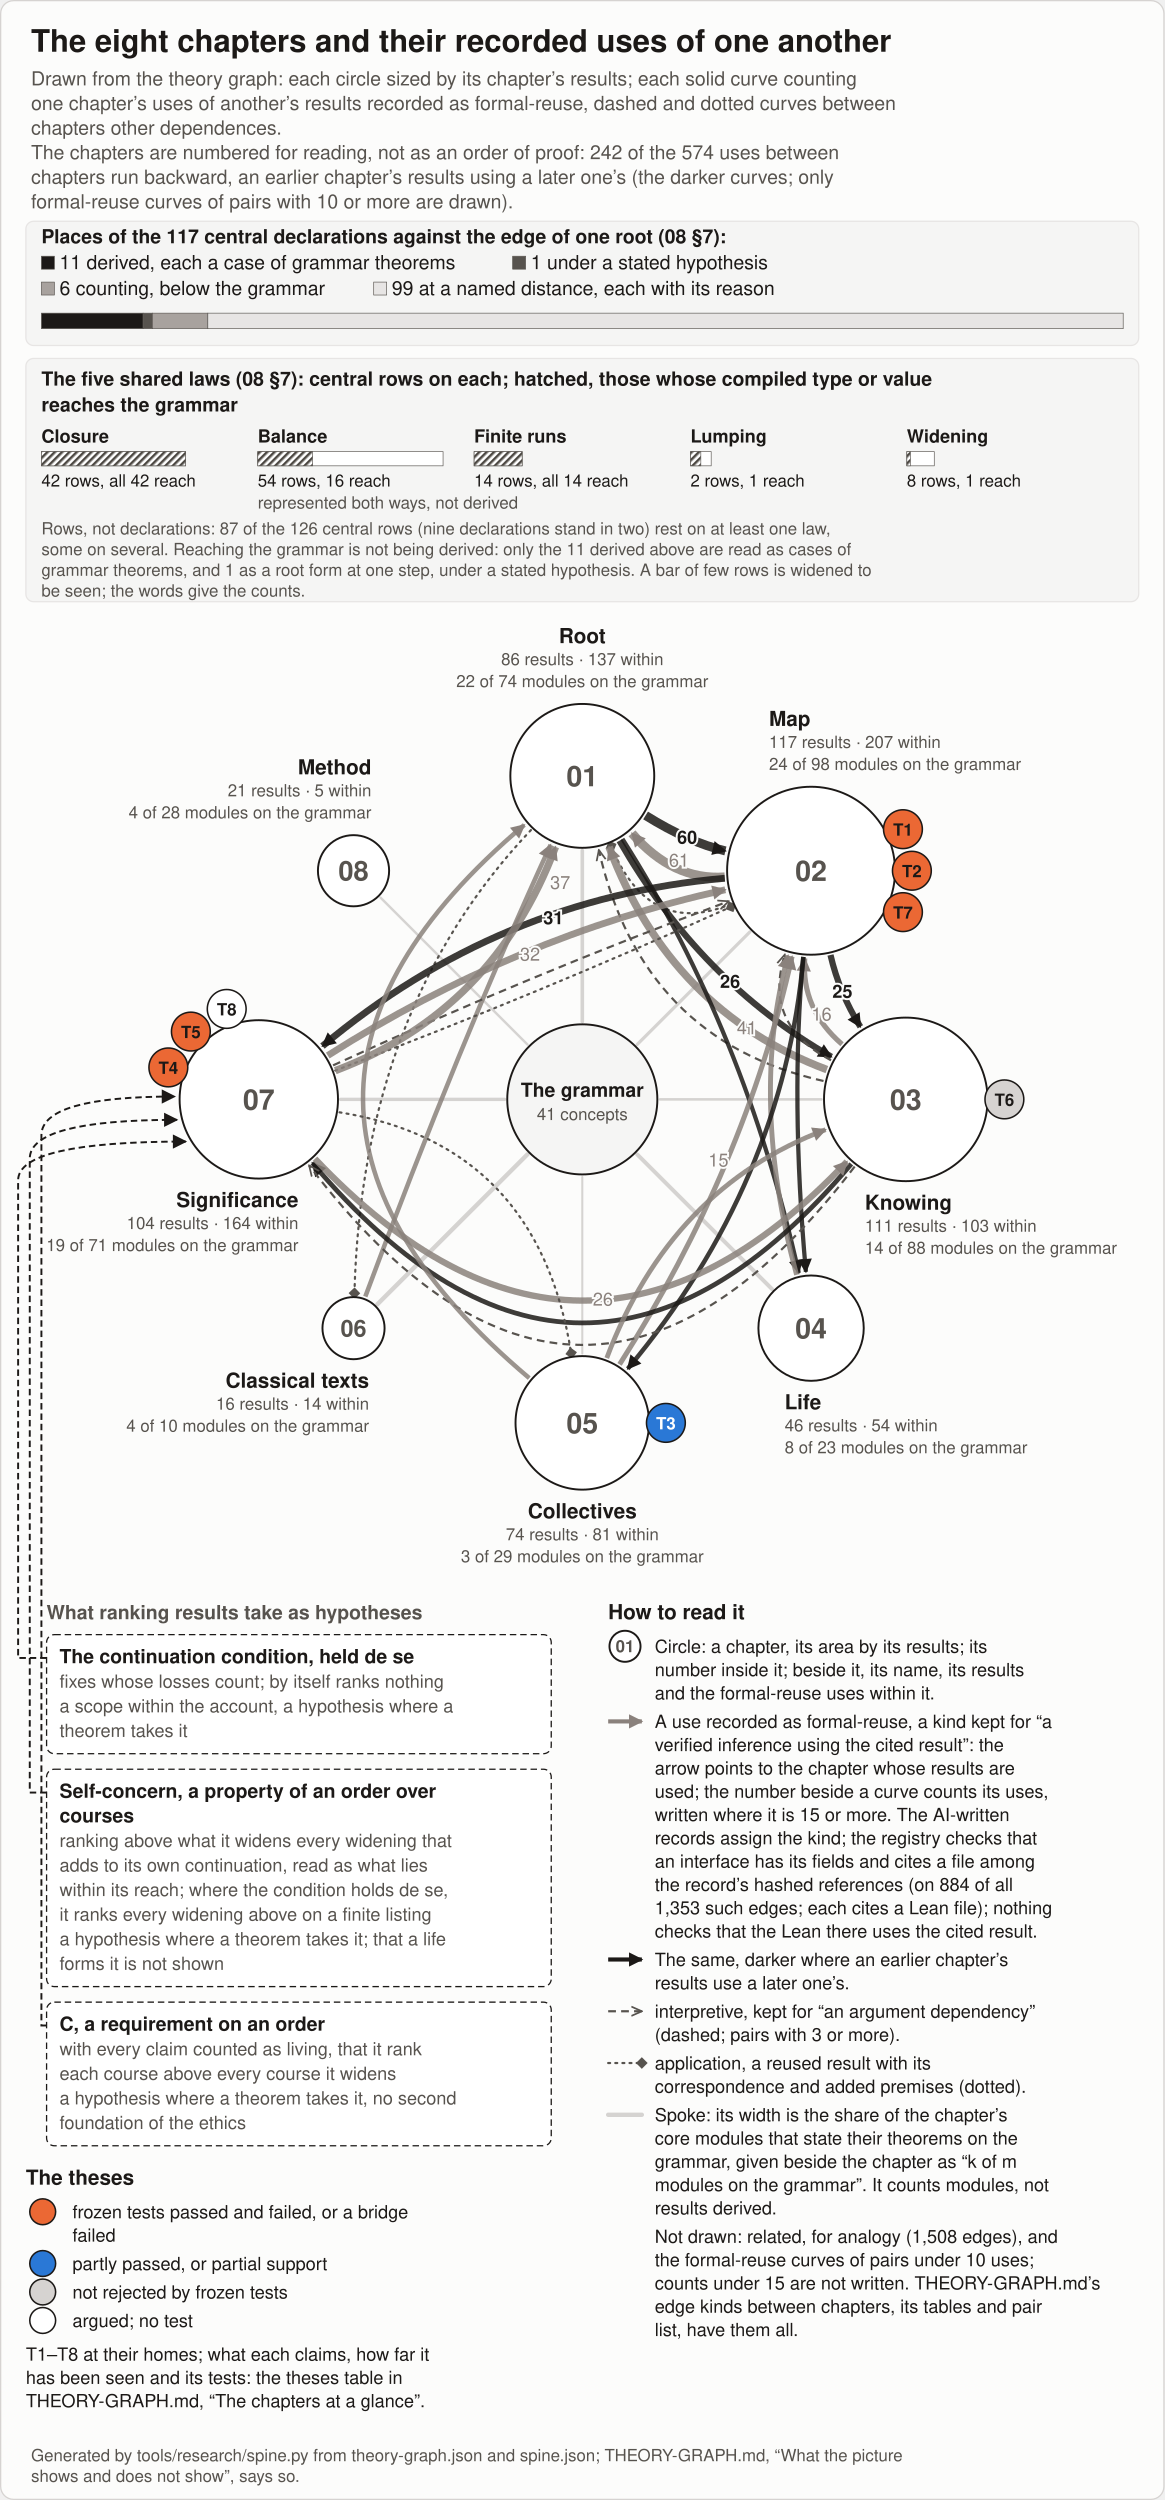
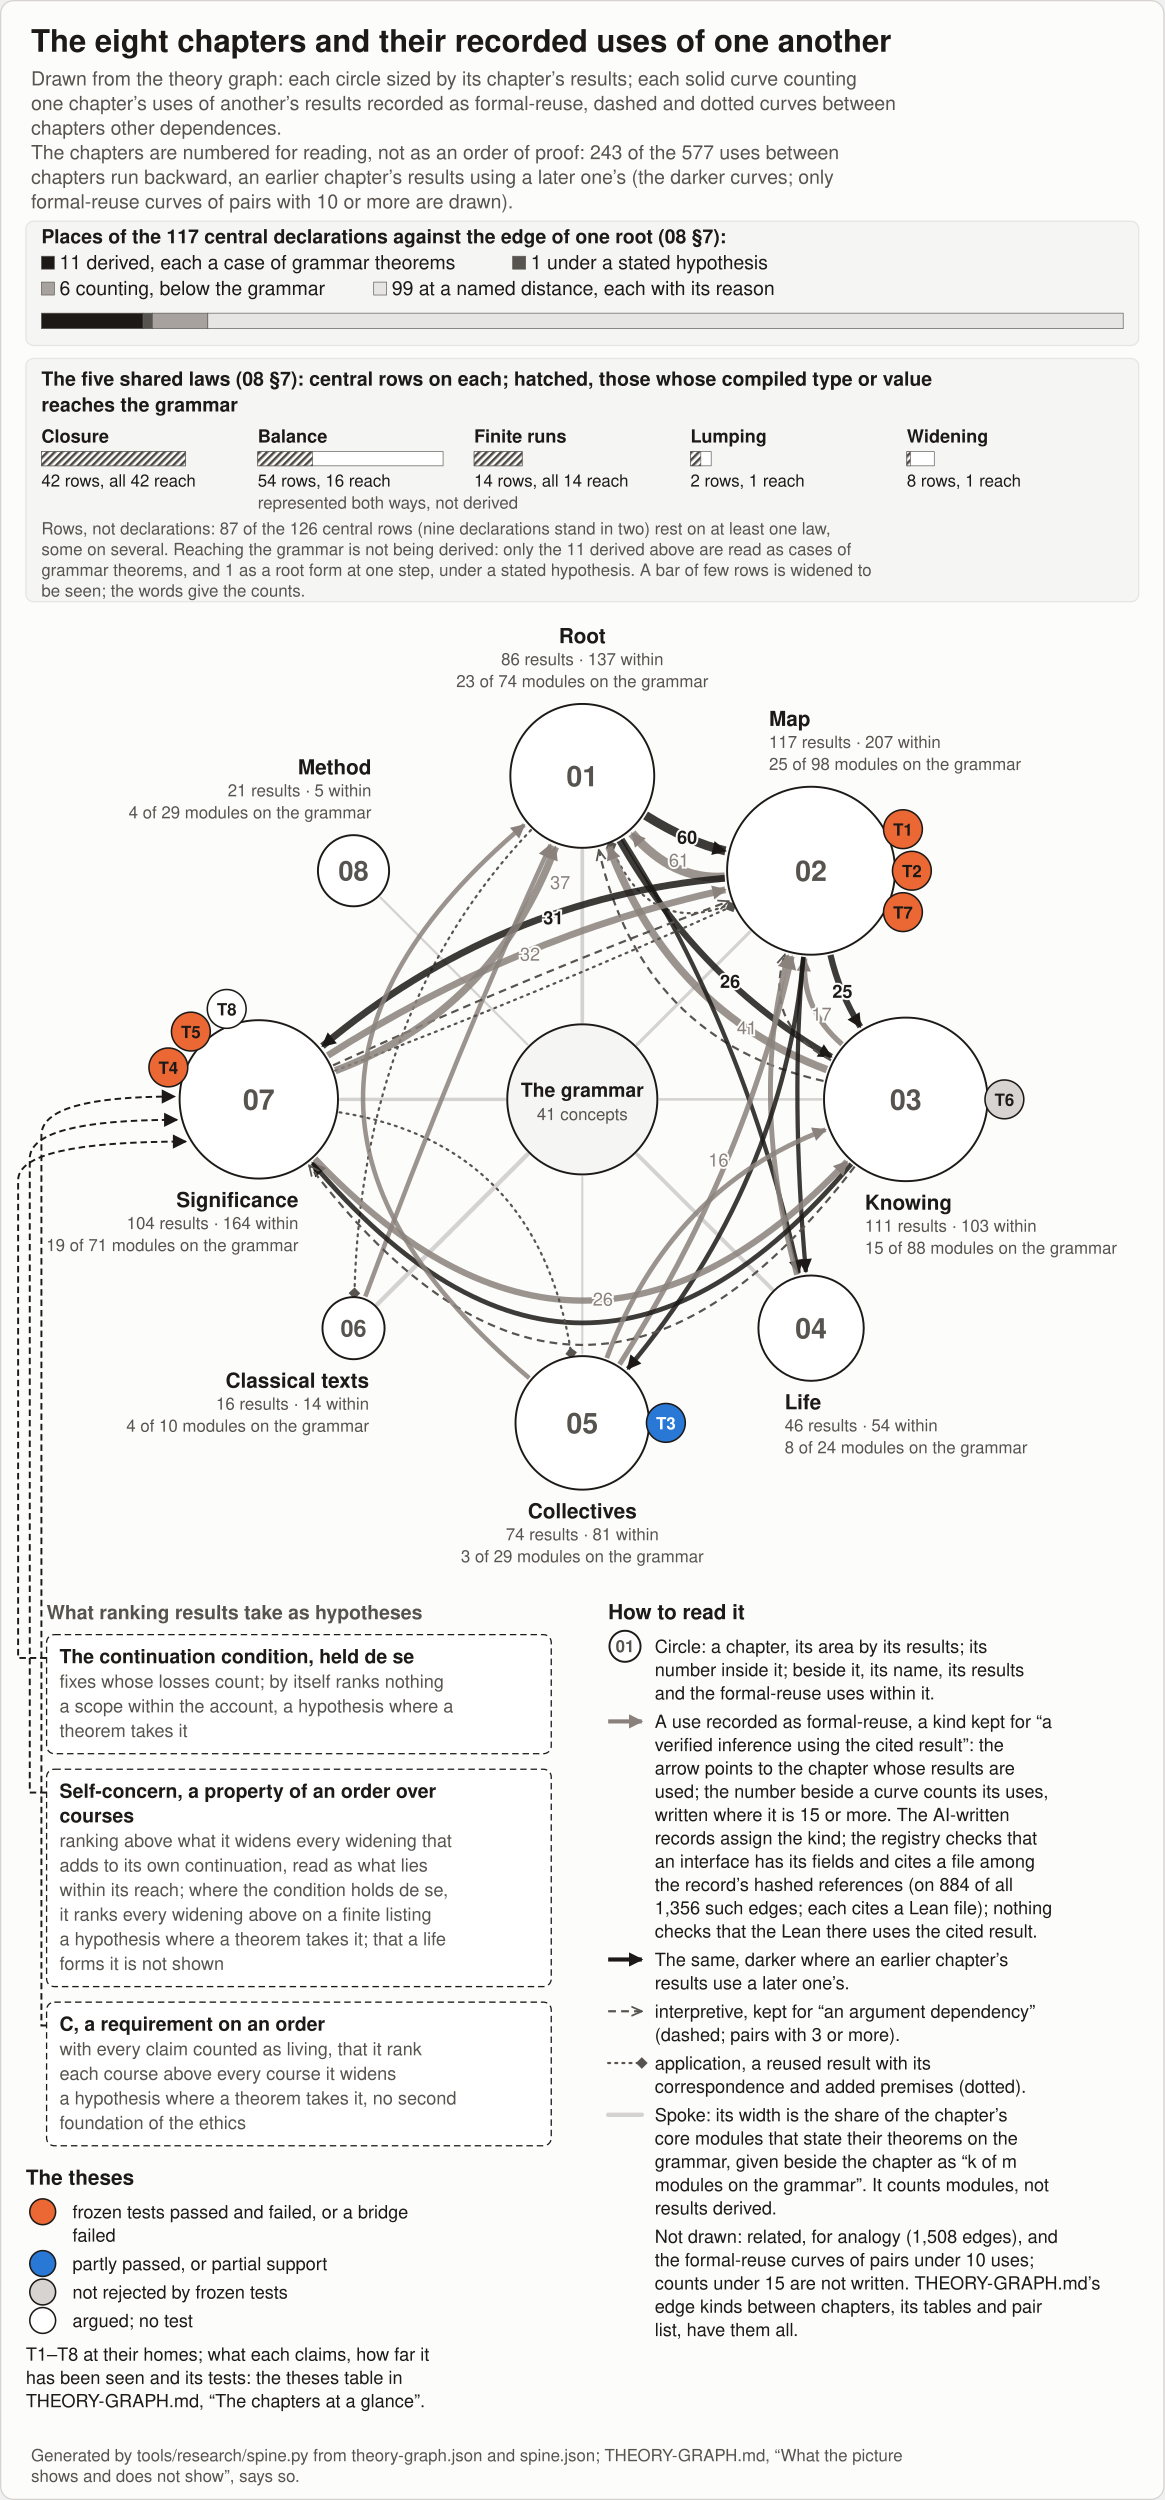
<svg xmlns="http://www.w3.org/2000/svg" viewBox="0 0 900 1932" width="900" height="1932" role="img" aria-labelledby="spine-title spine-desc" font-family="Helvetica, Arial, sans-serif">
  <defs>
    <marker id="fwd" viewBox="0 0 10 10" refX="9" refY="5" markerWidth="11" markerHeight="11" markerUnits="userSpaceOnUse" orient="auto">
      <path d="M0,0 L10,5 L0,10 z" fill="#8a817c" />
    </marker>
    <marker id="back" viewBox="0 0 10 10" refX="9" refY="5" markerWidth="11" markerHeight="11" markerUnits="userSpaceOnUse" orient="auto">
      <path d="M0,0 L10,5 L0,10 z" fill="#1c1917" />
    </marker>
    <marker id="thin" viewBox="0 0 10 10" refX="9" refY="5" markerWidth="9" markerHeight="9" markerUnits="userSpaceOnUse" orient="auto">
      <path d="M0,1 L9,5 L0,9" fill="none" stroke="#57534e" stroke-width="1.5" />
    </marker>
    <marker id="diamond" viewBox="0 0 10 10" refX="5" refY="5" markerWidth="9" markerHeight="9" markerUnits="userSpaceOnUse" orient="auto">
      <path d="M5,0 L10,5 L5,10 L0,5 z" fill="#57534e" />
    </marker>
    <pattern id="reach" width="4" height="4" patternUnits="userSpaceOnUse" patternTransform="rotate(45)">
      <rect width="4" height="4" fill="#ffffff" />
      <rect width="2" height="4" fill="#57534e" />
    </pattern>
  </defs>
  <rect x="0.5" y="0.5" width="899" height="1931" rx="10" fill="#fcfcfb" stroke="#d6d3d1" />
  <text x="24" y="40" font-size="24" font-weight="bold" text-anchor="start" fill="#1c1917">The eight chapters and their recorded uses of one another</text>
  <text x="24" y="66" font-size="15" text-anchor="start" fill="#57534e">Drawn from the theory graph: each circle sized by its chapter’s results; each solid curve counting</text>
  <text x="24" y="85" font-size="15" text-anchor="start" fill="#57534e">one chapter’s uses of another’s results recorded as formal-reuse, dashed and dotted curves between</text>
  <text x="24" y="104" font-size="15" text-anchor="start" fill="#57534e">chapters other dependences.</text>
-   <text x="24" y="123" font-size="15" text-anchor="start" fill="#57534e">The chapters are numbered for reading, not as an order of proof: 242 of the 574 uses between</text>
+   <text x="24" y="123" font-size="15" text-anchor="start" fill="#57534e">The chapters are numbered for reading, not as an order of proof: 243 of the 577 uses between</text>
  <text x="24" y="142" font-size="15" text-anchor="start" fill="#57534e">chapters run backward, an earlier chapter’s results using a later one’s (the darker curves; only</text>
  <text x="24" y="161" font-size="15" text-anchor="start" fill="#57534e">formal-reuse curves of pairs with 10 or more are drawn).</text>
  <rect x="20" y="171" width="860" height="96" rx="6" fill="#f5f5f4" stroke="#e7e5e4" />
  <text x="32" y="188" font-size="15" font-weight="bold" text-anchor="start" fill="#1c1917">Places of the 117 central declarations against the edge of one root (08 §7):</text>
  <rect x="32" y="198" width="10" height="10" fill="#1c1917" stroke="#57534e" stroke-width="0.5" />
  <text x="46" y="208" font-size="15" text-anchor="start" fill="#1c1917">11 derived, each a case of grammar theorems</text>
  <rect x="396.2" y="198" width="10" height="10" fill="#57534e" stroke="#57534e" stroke-width="0.5" />
  <text x="410.2" y="208" font-size="15" text-anchor="start" fill="#1c1917">1 under a stated hypothesis</text>
  <rect x="32" y="218" width="10" height="10" fill="#a8a29e" stroke="#57534e" stroke-width="0.5" />
  <text x="46" y="228" font-size="15" text-anchor="start" fill="#1c1917">6 counting, below the grammar</text>
  <rect x="288.8" y="218" width="10" height="10" fill="#e7e5e4" stroke="#57534e" stroke-width="0.5" />
  <text x="302.8" y="228" font-size="15" text-anchor="start" fill="#1c1917">99 at a named distance, each with its reason</text>
  <rect x="32" y="242" width="78.6" height="12" fill="#1c1917" stroke="#57534e" stroke-width="0.5" />
  <rect x="110.6" y="242" width="7.1" height="12" fill="#57534e" stroke="#57534e" stroke-width="0.5" />
  <rect x="117.7" y="242" width="42.9" height="12" fill="#a8a29e" stroke="#57534e" stroke-width="0.5" />
  <rect x="160.6" y="242" width="707.4" height="12" fill="#e7e5e4" stroke="#57534e" stroke-width="0.5" />
  <rect x="20" y="277" width="860" height="188" rx="6" fill="#f5f5f4" stroke="#e7e5e4" />
  <text x="32" y="298" font-size="15" font-weight="bold" text-anchor="start" fill="#1c1917">The five shared laws (08 §7): central rows on each; hatched, those whose compiled type or value</text>
  <text x="32" y="318" font-size="15" font-weight="bold" text-anchor="start" fill="#1c1917">reaches the grammar</text>
  <text x="32" y="342" font-size="14" font-weight="bold" text-anchor="start" fill="#1c1917">Closure</text>
  <rect x="32" y="349" width="111.4" height="11" fill="#ffffff" stroke="#57534e" stroke-width="0.5" />
  <rect x="32" y="349" width="111.4" height="11" fill="url(#reach)" stroke="#57534e" stroke-width="0.5" />
  <text x="32" y="376" font-size="13" text-anchor="start" fill="#1c1917">42 rows, all 42 reach</text>
  <text x="199.2" y="342" font-size="14" font-weight="bold" text-anchor="start" fill="#1c1917">Balance</text>
  <rect x="199.2" y="349" width="143.2" height="11" fill="#ffffff" stroke="#57534e" stroke-width="0.5" />
  <rect x="199.2" y="349" width="42.4" height="11" fill="url(#reach)" stroke="#57534e" stroke-width="0.5" />
  <text x="199.2" y="376" font-size="13" text-anchor="start" fill="#1c1917">54 rows, 16 reach</text>
  <text x="199.2" y="393" font-size="13" text-anchor="start" fill="#57534e">represented both ways, not derived</text>
  <text x="366.4" y="342" font-size="14" font-weight="bold" text-anchor="start" fill="#1c1917">Finite runs</text>
  <rect x="366.4" y="349" width="37.1" height="11" fill="#ffffff" stroke="#57534e" stroke-width="0.5" />
  <rect x="366.4" y="349" width="37.1" height="11" fill="url(#reach)" stroke="#57534e" stroke-width="0.5" />
  <text x="366.4" y="376" font-size="13" text-anchor="start" fill="#1c1917">14 rows, all 14 reach</text>
  <text x="533.6" y="342" font-size="14" font-weight="bold" text-anchor="start" fill="#1c1917">Lumping</text>
  <rect x="533.6" y="349" width="16" height="11" fill="#ffffff" stroke="#57534e" stroke-width="0.5" />
  <rect x="533.6" y="349" width="8" height="11" fill="url(#reach)" stroke="#57534e" stroke-width="0.5" />
  <text x="533.6" y="376" font-size="13" text-anchor="start" fill="#1c1917">2 rows, 1 reach</text>
  <text x="700.8" y="342" font-size="14" font-weight="bold" text-anchor="start" fill="#1c1917">Widening</text>
  <rect x="700.8" y="349" width="21.2" height="11" fill="#ffffff" stroke="#57534e" stroke-width="0.5" />
  <rect x="700.8" y="349" width="2.7" height="11" fill="url(#reach)" stroke="#57534e" stroke-width="0.5" />
  <text x="700.8" y="376" font-size="13" text-anchor="start" fill="#1c1917">8 rows, 1 reach</text>
  <text x="32" y="413" font-size="13" text-anchor="start" fill="#57534e">Rows, not declarations: 87 of the 126 central rows (nine declarations stand in two) rest on at least one law,</text>
  <text x="32" y="429" font-size="13" text-anchor="start" fill="#57534e">some on several. Reaching the grammar is not being derived: only the 11 derived above are read as cases of</text>
  <text x="32" y="445" font-size="13" text-anchor="start" fill="#57534e">grammar theorems, and 1 as a root form at one step, under a stated hypothesis. A bar of few rows is widened to</text>
  <text x="32" y="461" font-size="13" text-anchor="start" fill="#57534e">be seen; the words give the counts.</text>
-   <line x1="450" y1="657.3" x2="450" y2="789.6" stroke="#a8a29e" stroke-opacity="0.45" stroke-width="2.8" stroke-linecap="round" />
+   <line x1="450" y1="657.3" x2="450" y2="789.6" stroke="#a8a29e" stroke-opacity="0.45" stroke-width="2.9" stroke-linecap="round" />
  <line x1="579.5" y1="720.2" x2="492.4" y2="807.2" stroke="#a8a29e" stroke-opacity="0.45" stroke-width="2.5" stroke-linecap="round" />
  <line x1="634.8" y1="849.6" x2="510" y2="849.6" stroke="#a8a29e" stroke-opacity="0.45" stroke-width="2" stroke-linecap="round" />
-   <line x1="596.6" y1="996.2" x2="492.4" y2="892.1" stroke="#a8a29e" stroke-opacity="0.45" stroke-width="3.1" stroke-linecap="round" />
+   <line x1="596.6" y1="996.2" x2="492.4" y2="892.1" stroke="#a8a29e" stroke-opacity="0.45" stroke-width="3" stroke-linecap="round" />
  <line x1="450" y1="1046" x2="450" y2="909.6" stroke="#a8a29e" stroke-opacity="0.45" stroke-width="1.6" stroke-linecap="round" />
  <line x1="291.6" y1="1008" x2="407.6" y2="892.1" stroke="#a8a29e" stroke-opacity="0.45" stroke-width="3.4" stroke-linecap="round" />
  <line x1="263.2" y1="849.6" x2="390" y2="849.6" stroke="#a8a29e" stroke-opacity="0.45" stroke-width="2.6" stroke-linecap="round" />
-   <line x1="294.1" y1="693.7" x2="407.6" y2="807.2" stroke="#a8a29e" stroke-opacity="0.45" stroke-width="1.9" stroke-linecap="round" />
+   <line x1="294.1" y1="693.7" x2="407.6" y2="807.2" stroke="#a8a29e" stroke-opacity="0.45" stroke-width="1.8" stroke-linecap="round" />
  <circle cx="450" cy="849.6" r="58" fill="#f5f5f4" stroke="#1c1917" stroke-width="1.5" />
  <text x="450" y="847.6" font-size="15" font-weight="bold" text-anchor="middle" fill="#1c1917">The grammar</text>
  <text x="450" y="865.6" font-size="13" text-anchor="middle" fill="#57534e">41 concepts</text>
  <path d="M498.9,630.2 Q532.3,651 560.6,657.6" fill="none" stroke="#1c1917" stroke-opacity="0.85" stroke-width="7" marker-end="url(#back)" />
  <path d="M560.1,677.7 Q520,680.6 488.4,644" fill="none" stroke="#8a817c" stroke-opacity="0.85" stroke-width="7" marker-end="url(#fwd)" />
  <path d="M565,698.6 Q501.7,724.9 472.3,653.9" fill="none" stroke="#57534e" stroke-width="1.7" stroke-dasharray="1.5 4" stroke-linecap="round" marker-end="url(#diamond)" />
  <path d="M478.7,649.7 Q541.1,758.6 642.5,816.7" fill="none" stroke="#1c1917" stroke-opacity="0.85" stroke-width="4.9" marker-end="url(#back)" />
  <path d="M639,826.6 Q518.4,781.2 470.7,654.5" fill="none" stroke="#8a817c" stroke-opacity="0.85" stroke-width="5.9" marker-end="url(#fwd)" />
  <path d="M636.4,835.4 Q495.8,803.8 462.8,656.9" fill="none" stroke="#57534e" stroke-width="1.7" stroke-dasharray="6 4" marker-end="url(#thin)" />
  <path d="M481,648.3 Q576,797.5 617.3,983.8" fill="none" stroke="#1c1917" stroke-opacity="0.85" stroke-width="3.3" marker-end="url(#back)" />
  <path d="M410.3,641.5 Q279.7,779.1 273.9,999.4" fill="none" stroke="#57534e" stroke-width="1.7" stroke-dasharray="1.5 4" stroke-linecap="round" marker-end="url(#diamond)" />
  <path d="M282.3,1002 Q353.6,809.7 425.5,652.9" fill="none" stroke="#8a817c" stroke-opacity="0.85" stroke-width="3.5" marker-end="url(#fwd)" />
  <path d="M641.8,738 Q648.6,767.4 664.9,793.5" fill="none" stroke="#1c1917" stroke-opacity="0.85" stroke-width="4.8" marker-end="url(#back)" />
-   <path d="M650.7,807 Q619,779.6 621.9,740.6" fill="none" stroke="#8a817c" stroke-opacity="0.85" stroke-width="4" marker-end="url(#fwd)" />
+   <path d="M650.7,807 Q619,779.6 621.9,740.6" fill="none" stroke="#8a817c" stroke-opacity="0.85" stroke-width="4.1" marker-end="url(#fwd)" />
  <path d="M642.2,819.4 Q589.5,791.9 606.5,737.7" fill="none" stroke="#57534e" stroke-width="1.7" stroke-dasharray="6 4" marker-end="url(#thin)" />
  <path d="M620.7,739.5 Q610.8,849.6 622.8,982.9" fill="none" stroke="#1c1917" stroke-opacity="0.85" stroke-width="3.3" marker-end="url(#back)" />
  <path d="M615.6,985.2 Q578.8,849.6 609,738.4" fill="none" stroke="#8a817c" stroke-opacity="0.85" stroke-width="3.8" marker-end="url(#fwd)" />
  <path d="M620.9,739.5 Q605.5,914.1 485.1,1057.8" fill="none" stroke="#1c1917" stroke-opacity="0.85" stroke-width="3.5" marker-end="url(#back)" />
-   <path d="M478.8,1054.4 Q576,901.8 612.1,739.2" fill="none" stroke="#8a817c" stroke-opacity="0.85" stroke-width="3.9" marker-end="url(#fwd)" />
+   <path d="M478.8,1054.4 Q576,901.8 612.1,739.2" fill="none" stroke="#8a817c" stroke-opacity="0.85" stroke-width="4" marker-end="url(#fwd)" />
  <path d="M560.1,678.7 Q385.6,694.1 249.2,808.4" fill="none" stroke="#1c1917" stroke-opacity="0.85" stroke-width="5.3" marker-end="url(#back)" />
  <path d="M253.3,815.7 Q397.8,723.7 560.5,687.6" fill="none" stroke="#8a817c" stroke-opacity="0.85" stroke-width="5.3" marker-end="url(#fwd)" />
  <path d="M257.4,823.3 Q410.1,753.3 563.1,696.5" fill="none" stroke="#57534e" stroke-width="1.7" stroke-dasharray="6 4" marker-end="url(#thin)" />
  <path d="M259.1,827.3 Q416.2,768 564.9,700.8" fill="none" stroke="#57534e" stroke-width="1.7" stroke-dasharray="1.5 4" stroke-linecap="round" marker-end="url(#diamond)" />
  <path d="M657.9,899.5 Q450,1145.6 241.4,898.7" fill="none" stroke="#1c1917" stroke-opacity="0.85" stroke-width="3.7" marker-end="url(#back)" />
  <path d="M660.5,901.5 Q450,1177.6 238.9,900.7" fill="none" stroke="#57534e" stroke-width="1.7" stroke-dasharray="6 4" marker-end="url(#thin)" />
  <path d="M243.4,895.5 Q450,1113.6 654.5,897.7" fill="none" stroke="#8a817c" stroke-opacity="0.85" stroke-width="4.9" marker-end="url(#fwd)" />
  <path d="M409,1065 Q154,849.6 405.2,637.5" fill="none" stroke="#8a817c" stroke-opacity="0.85" stroke-width="3.5" marker-end="url(#fwd)" />
  <path d="M468.9,1049.5 Q518.4,918.1 638,873" fill="none" stroke="#8a817c" stroke-opacity="0.85" stroke-width="3.7" marker-end="url(#fwd)" />
  <path d="M259.1,827.4 Q381.6,781.2 429.3,654.5" fill="none" stroke="#8a817c" stroke-opacity="0.85" stroke-width="5.7" marker-end="url(#fwd)" />
  <path d="M262.4,859.6 Q415.5,884.1 441.4,1045.7" fill="none" stroke="#57534e" stroke-width="1.7" stroke-dasharray="1.5 4" stroke-linecap="round" marker-end="url(#diamond)" />
  <circle cx="450" cy="599.6" r="55.6" fill="#ffffff" stroke="#1c1917" stroke-width="1.5" />
  <text x="450" y="607.6" font-size="22" font-weight="bold" text-anchor="middle" fill="#57534e">01</text>
  <text x="450" y="497" font-size="16" font-weight="bold" text-anchor="middle" fill="#1c1917" stroke="#fcfcfb" stroke-width="3" paint-order="stroke">Root</text>
  <text x="450" y="514" font-size="13" text-anchor="middle" fill="#57534e" stroke="#fcfcfb" stroke-width="3" paint-order="stroke">86 results · 137 within</text>
-   <text x="450" y="531" font-size="13" text-anchor="middle" fill="#57534e" stroke="#fcfcfb" stroke-width="3" paint-order="stroke">22 of 74 modules on the grammar</text>
+   <text x="450" y="531" font-size="13" text-anchor="middle" fill="#57534e" stroke="#fcfcfb" stroke-width="3" paint-order="stroke">23 of 74 modules on the grammar</text>
  <circle cx="626.8" cy="672.9" r="64.9" fill="#ffffff" stroke="#1c1917" stroke-width="1.5" />
  <text x="626.8" y="680.8" font-size="22" font-weight="bold" text-anchor="middle" fill="#57534e">02</text>
  <text x="594.3" y="561" font-size="16" font-weight="bold" text-anchor="start" fill="#1c1917" stroke="#fcfcfb" stroke-width="3" paint-order="stroke">Map</text>
  <text x="594.3" y="578" font-size="13" text-anchor="start" fill="#57534e" stroke="#fcfcfb" stroke-width="3" paint-order="stroke">117 results · 207 within</text>
-   <text x="594.3" y="595" font-size="13" text-anchor="start" fill="#57534e" stroke="#fcfcfb" stroke-width="3" paint-order="stroke">24 of 98 modules on the grammar</text>
+   <text x="594.3" y="595" font-size="13" text-anchor="start" fill="#57534e" stroke="#fcfcfb" stroke-width="3" paint-order="stroke">25 of 98 modules on the grammar</text>
  <circle cx="700" cy="849.6" r="63.2" fill="#ffffff" stroke="#1c1917" stroke-width="1.5" />
  <text x="700" y="857.6" font-size="22" font-weight="bold" text-anchor="middle" fill="#57534e">03</text>
  <text x="668.4" y="934.9" font-size="16" font-weight="bold" text-anchor="start" fill="#1c1917" stroke="#fcfcfb" stroke-width="3" paint-order="stroke">Knowing</text>
  <text x="668.4" y="951.9" font-size="13" text-anchor="start" fill="#57534e" stroke="#fcfcfb" stroke-width="3" paint-order="stroke">111 results · 103 within</text>
-   <text x="668.4" y="968.9" font-size="13" text-anchor="start" fill="#57534e" stroke="#fcfcfb" stroke-width="3" paint-order="stroke">14 of 88 modules on the grammar</text>
+   <text x="668.4" y="968.9" font-size="13" text-anchor="start" fill="#57534e" stroke="#fcfcfb" stroke-width="3" paint-order="stroke">15 of 88 modules on the grammar</text>
  <circle cx="626.8" cy="1026.4" r="40.7" fill="#ffffff" stroke="#1c1917" stroke-width="1.5" />
  <text x="626.8" y="1034.3" font-size="22" font-weight="bold" text-anchor="middle" fill="#57534e">04</text>
  <text x="606.4" y="1089.1" font-size="16" font-weight="bold" text-anchor="start" fill="#1c1917" stroke="#fcfcfb" stroke-width="3" paint-order="stroke">Life</text>
  <text x="606.4" y="1106.1" font-size="13" text-anchor="start" fill="#57534e" stroke="#fcfcfb" stroke-width="3" paint-order="stroke">46 results · 54 within</text>
-   <text x="606.4" y="1123.1" font-size="13" text-anchor="start" fill="#57534e" stroke="#fcfcfb" stroke-width="3" paint-order="stroke">8 of 23 modules on the grammar</text>
+   <text x="606.4" y="1123.1" font-size="13" text-anchor="start" fill="#57534e" stroke="#fcfcfb" stroke-width="3" paint-order="stroke">8 of 24 modules on the grammar</text>
  <circle cx="450" cy="1099.6" r="51.6" fill="#ffffff" stroke="#1c1917" stroke-width="1.5" />
  <text x="450" y="1107.6" font-size="22" font-weight="bold" text-anchor="middle" fill="#57534e">05</text>
  <text x="450" y="1173.3" font-size="16" font-weight="bold" text-anchor="middle" fill="#1c1917" stroke="#fcfcfb" stroke-width="3" paint-order="stroke">Collectives</text>
  <text x="450" y="1190.3" font-size="13" text-anchor="middle" fill="#57534e" stroke="#fcfcfb" stroke-width="3" paint-order="stroke">74 results · 81 within</text>
  <text x="450" y="1207.3" font-size="13" text-anchor="middle" fill="#57534e" stroke="#fcfcfb" stroke-width="3" paint-order="stroke">3 of 29 modules on the grammar</text>
  <circle cx="273.2" cy="1026.4" r="24" fill="#ffffff" stroke="#1c1917" stroke-width="1.5" />
  <text x="273.2" y="1032.9" font-size="18" font-weight="bold" text-anchor="middle" fill="#57534e">06</text>
  <text x="285.2" y="1072.4" font-size="16" font-weight="bold" text-anchor="end" fill="#1c1917" stroke="#fcfcfb" stroke-width="3" paint-order="stroke">Classical texts</text>
  <text x="285.2" y="1089.4" font-size="13" text-anchor="end" fill="#57534e" stroke="#fcfcfb" stroke-width="3" paint-order="stroke">16 results · 14 within</text>
  <text x="285.2" y="1106.4" font-size="13" text-anchor="end" fill="#57534e" stroke="#fcfcfb" stroke-width="3" paint-order="stroke">4 of 10 modules on the grammar</text>
  <circle cx="200" cy="849.6" r="61.2" fill="#ffffff" stroke="#1c1917" stroke-width="1.5" />
  <text x="200" y="857.6" font-size="22" font-weight="bold" text-anchor="middle" fill="#57534e">07</text>
  <text x="230.6" y="932.8" font-size="16" font-weight="bold" text-anchor="end" fill="#1c1917" stroke="#fcfcfb" stroke-width="3" paint-order="stroke">Significance</text>
  <text x="230.6" y="949.8" font-size="13" text-anchor="end" fill="#57534e" stroke="#fcfcfb" stroke-width="3" paint-order="stroke">104 results · 164 within</text>
  <text x="230.6" y="966.8" font-size="13" text-anchor="end" fill="#57534e" stroke="#fcfcfb" stroke-width="3" paint-order="stroke">19 of 71 modules on the grammar</text>
  <circle cx="273.2" cy="672.9" r="27.5" fill="#ffffff" stroke="#1c1917" stroke-width="1.5" />
  <text x="273.2" y="680.4" font-size="21" font-weight="bold" text-anchor="middle" fill="#57534e">08</text>
  <text x="287" y="598.4" font-size="16" font-weight="bold" text-anchor="end" fill="#1c1917" stroke="#fcfcfb" stroke-width="3" paint-order="stroke">Method</text>
  <text x="287" y="615.4" font-size="13" text-anchor="end" fill="#57534e" stroke="#fcfcfb" stroke-width="3" paint-order="stroke">21 results · 5 within</text>
-   <text x="287" y="632.4" font-size="13" text-anchor="end" fill="#57534e" stroke="#fcfcfb" stroke-width="3" paint-order="stroke">4 of 28 modules on the grammar</text>
+   <text x="287" y="632.4" font-size="13" text-anchor="end" fill="#57534e" stroke="#fcfcfb" stroke-width="3" paint-order="stroke">4 of 29 modules on the grammar</text>
  <circle cx="697.8" cy="640.8" r="15" fill="#eb6834" stroke="#1c1917" stroke-width="1.2" />
  <text x="697.8" y="645.8" font-size="13" font-weight="bold" text-anchor="middle" fill="#1c1917">T1</text>
  <circle cx="704.7" cy="672.9" r="15" fill="#eb6834" stroke="#1c1917" stroke-width="1.2" />
  <text x="704.7" y="677.9" font-size="13" font-weight="bold" text-anchor="middle" fill="#1c1917">T2</text>
  <circle cx="697.8" cy="704.9" r="15" fill="#eb6834" stroke="#1c1917" stroke-width="1.2" />
  <text x="697.8" y="709.9" font-size="13" font-weight="bold" text-anchor="middle" fill="#1c1917">T7</text>
  <circle cx="514.6" cy="1099.6" r="15" fill="#2a78d6" stroke="#1c1917" stroke-width="1.2" />
  <text x="514.6" y="1104.6" font-size="13" font-weight="bold" text-anchor="middle" fill="#ffffff">T3</text>
  <circle cx="130.1" cy="824.9" r="15" fill="#eb6834" stroke="#1c1917" stroke-width="1.2" />
  <text x="130.1" y="829.9" font-size="13" font-weight="bold" text-anchor="middle" fill="#1c1917">T4</text>
  <circle cx="147.5" cy="797.2" r="15" fill="#eb6834" stroke="#1c1917" stroke-width="1.2" />
  <text x="147.5" y="802.2" font-size="13" font-weight="bold" text-anchor="middle" fill="#1c1917">T5</text>
  <circle cx="175.2" cy="779.7" r="15" fill="#ffffff" stroke="#1c1917" stroke-width="1.2" />
  <text x="175.2" y="784.7" font-size="13" font-weight="bold" text-anchor="middle" fill="#1c1917">T8</text>
  <circle cx="776.2" cy="849.6" r="15" fill="#d6d3d1" stroke="#1c1917" stroke-width="1.2" />
  <text x="776.2" y="854.6" font-size="13" font-weight="bold" text-anchor="middle" fill="#1c1917">T6</text>
  <text x="524.7" y="669.8" font-size="14" text-anchor="middle" fill="#8a817c" stroke="#fcfcfb" stroke-width="3" paint-order="stroke">61</text>
  <text x="531" y="652" font-size="14" font-weight="bold" text-anchor="middle" fill="#1c1917" stroke="#fcfcfb" stroke-width="3" paint-order="stroke">60</text>
  <text x="577.2" y="799.3" font-size="14" text-anchor="middle" fill="#8a817c" stroke="#fcfcfb" stroke-width="3" paint-order="stroke">41</text>
  <text x="432.9" y="687" font-size="14" text-anchor="middle" fill="#8a817c" stroke="#fcfcfb" stroke-width="3" paint-order="stroke">37</text>
  <text x="409.6" y="742.4" font-size="14" text-anchor="middle" fill="#8a817c" stroke="#fcfcfb" stroke-width="3" paint-order="stroke">32</text>
  <text x="427.6" y="714.2" font-size="14" font-weight="bold" text-anchor="middle" fill="#1c1917" stroke="#fcfcfb" stroke-width="3" paint-order="stroke">31</text>
  <text x="564.2" y="763.4" font-size="14" font-weight="bold" text-anchor="middle" fill="#1c1917" stroke="#fcfcfb" stroke-width="3" paint-order="stroke">26</text>
  <text x="465.9" y="1009" font-size="14" text-anchor="middle" fill="#8a817c" stroke="#fcfcfb" stroke-width="3" paint-order="stroke">26</text>
  <text x="651" y="771.1" font-size="14" font-weight="bold" text-anchor="middle" fill="#1c1917" stroke="#fcfcfb" stroke-width="3" paint-order="stroke">25</text>
-   <text x="634.9" y="788.7" font-size="14" text-anchor="middle" fill="#8a817c" stroke="#fcfcfb" stroke-width="3" paint-order="stroke">16</text>
-   <text x="555.2" y="901.5" font-size="14" text-anchor="middle" fill="#8a817c" stroke="#fcfcfb" stroke-width="3" paint-order="stroke">15</text>
+   <text x="634.9" y="788.7" font-size="14" text-anchor="middle" fill="#8a817c" stroke="#fcfcfb" stroke-width="3" paint-order="stroke">17</text>
+   <text x="555.2" y="901.5" font-size="14" text-anchor="middle" fill="#8a817c" stroke="#fcfcfb" stroke-width="3" paint-order="stroke">16</text>
  <text x="36" y="1251.3" font-size="15" font-weight="bold" text-anchor="start" fill="#57534e">What ranking results take as hypotheses</text>
  <rect x="36" y="1263.256" width="390" height="92" rx="6" fill="#ffffff" stroke="#1c1917" stroke-dasharray="5 3" />
  <text x="46" y="1285.3" font-size="15" font-weight="bold" text-anchor="start" fill="#1c1917">The continuation condition, held de se</text>
  <text x="46" y="1304.3" font-size="14" text-anchor="start" fill="#57534e">fixes whose losses count; by itself ranks nothing</text>
  <text x="46" y="1323.3" font-size="14" text-anchor="start" fill="#57534e">a scope within the account, a hypothesis where a</text>
  <text x="46" y="1342.3" font-size="14" text-anchor="start" fill="#57534e">theorem takes it</text>
  <path d="M36,1281.3 L14,1281.3 L14,912.2 Q14,882.2 143.5,882.2" fill="none" stroke="#1c1917" stroke-width="1.5" stroke-dasharray="5 3" marker-end="url(#back)" />
  <rect x="36" y="1367.256" width="390" height="168" rx="6" fill="#ffffff" stroke="#1c1917" stroke-dasharray="5 3" />
  <text x="46" y="1389.3" font-size="15" font-weight="bold" text-anchor="start" fill="#1c1917">Self-concern, a property of an order over</text>
  <text x="46" y="1408.3" font-size="15" font-weight="bold" text-anchor="start" fill="#1c1917">courses</text>
  <text x="46" y="1427.3" font-size="14" text-anchor="start" fill="#57534e">ranking above what it widens every widening that</text>
  <text x="46" y="1446.3" font-size="14" text-anchor="start" fill="#57534e">adds to its own continuation, read as what lies</text>
  <text x="46" y="1465.3" font-size="14" text-anchor="start" fill="#57534e">within its reach; where the condition holds de se,</text>
  <text x="46" y="1484.3" font-size="14" text-anchor="start" fill="#57534e">it ranks every widening above on a finite listing</text>
  <text x="46" y="1503.3" font-size="14" text-anchor="start" fill="#57534e">a hypothesis where a theorem takes it; that a life</text>
  <text x="46" y="1522.3" font-size="14" text-anchor="start" fill="#57534e">forms it is not shown</text>
  <path d="M36,1385.3 L23,1385.3 L23,895.4 Q23,865.4 136.7,865.4" fill="none" stroke="#1c1917" stroke-width="1.5" stroke-dasharray="5 3" marker-end="url(#back)" />
  <rect x="36" y="1547.256" width="390" height="111" rx="6" fill="#ffffff" stroke="#1c1917" stroke-dasharray="5 3" />
  <text x="46" y="1569.3" font-size="15" font-weight="bold" text-anchor="start" fill="#1c1917">C, a requirement on an order</text>
  <text x="46" y="1588.3" font-size="14" text-anchor="start" fill="#57534e">with every claim counted as living, that it rank</text>
  <text x="46" y="1607.3" font-size="14" text-anchor="start" fill="#57534e">each course above every course it widens</text>
  <text x="46" y="1626.3" font-size="14" text-anchor="start" fill="#57534e">a hypothesis where a theorem takes it, no second</text>
  <text x="46" y="1645.3" font-size="14" text-anchor="start" fill="#57534e">foundation of the ethics</text>
  <path d="M36,1565.3 L32,1565.3 L32,877.4 Q32,847.4 134.9,847.4" fill="none" stroke="#1c1917" stroke-width="1.5" stroke-dasharray="5 3" marker-end="url(#back)" />
  <text x="20" y="1688.3" font-size="16" font-weight="bold" text-anchor="start" fill="#1c1917">The theses</text>
  <circle cx="33" cy="1709.256" r="10" fill="#eb6834" stroke="#1c1917" stroke-width="1.2" />
  <text x="56" y="1714.3" font-size="14" text-anchor="start" fill="#1c1917">frozen tests passed and failed, or a bridge</text>
  <text x="56" y="1732.3" font-size="14" text-anchor="start" fill="#1c1917">failed</text>
  <circle cx="33" cy="1749.256" r="10" fill="#2a78d6" stroke="#1c1917" stroke-width="1.2" />
  <text x="56" y="1754.3" font-size="14" text-anchor="start" fill="#1c1917">partly passed, or partial support</text>
  <circle cx="33" cy="1771.256" r="10" fill="#d6d3d1" stroke="#1c1917" stroke-width="1.2" />
  <text x="56" y="1776.3" font-size="14" text-anchor="start" fill="#1c1917">not rejected by frozen tests</text>
  <circle cx="33" cy="1793.256" r="10" fill="#ffffff" stroke="#1c1917" stroke-width="1.2" />
  <text x="56" y="1798.3" font-size="14" text-anchor="start" fill="#1c1917">argued; no test</text>
  <text x="20" y="1824.3" font-size="14" text-anchor="start" fill="#1c1917">T1–T8 at their homes; what each claims, how far it</text>
  <text x="20" y="1842.3" font-size="14" text-anchor="start" fill="#1c1917">has been seen and its tests: the theses table in</text>
  <text x="20" y="1860.3" font-size="14" text-anchor="start" fill="#1c1917">THEORY-GRAPH.md, “The chapters at a glance”.</text>
  <text x="470" y="1251.3" font-size="16" font-weight="bold" text-anchor="start" fill="#1c1917">How to read it</text>
  <circle cx="483" cy="1272.256" r="12" fill="#ffffff" stroke="#1c1917" stroke-width="1.5" />
  <text x="483" y="1276.8" font-size="13" font-weight="bold" text-anchor="middle" fill="#57534e">01</text>
  <text x="506" y="1277.3" font-size="14" text-anchor="start" fill="#1c1917">Circle: a chapter, its area by its results; its</text>
  <text x="506" y="1295.3" font-size="14" text-anchor="start" fill="#1c1917">number inside it; beside it, its name, its results</text>
  <text x="506" y="1313.3" font-size="14" text-anchor="start" fill="#1c1917">and the formal-reuse uses within it.</text>
  <line x1="470" y1="1330.3" x2="496" y2="1330.3" stroke="#8a817c" stroke-width="3.2" marker-end="url(#fwd)" />
  <text x="506" y="1335.3" font-size="14" text-anchor="start" fill="#1c1917">A use recorded as formal-reuse, a kind kept for “a</text>
  <text x="506" y="1353.3" font-size="14" text-anchor="start" fill="#1c1917">verified inference using the cited result”: the</text>
  <text x="506" y="1371.3" font-size="14" text-anchor="start" fill="#1c1917">arrow points to the chapter whose results are</text>
  <text x="506" y="1389.3" font-size="14" text-anchor="start" fill="#1c1917">used; the number beside a curve counts its uses,</text>
  <text x="506" y="1407.3" font-size="14" text-anchor="start" fill="#1c1917">written where it is 15 or more. The AI-written</text>
  <text x="506" y="1425.3" font-size="14" text-anchor="start" fill="#1c1917">records assign the kind; the registry checks that</text>
  <text x="506" y="1443.3" font-size="14" text-anchor="start" fill="#1c1917">an interface has its fields and cites a file among</text>
  <text x="506" y="1461.3" font-size="14" text-anchor="start" fill="#1c1917">the record’s hashed references (on 884 of all</text>
-   <text x="506" y="1479.3" font-size="14" text-anchor="start" fill="#1c1917">1,353 such edges; each cites a Lean file); nothing</text>
+   <text x="506" y="1479.3" font-size="14" text-anchor="start" fill="#1c1917">1,356 such edges; each cites a Lean file); nothing</text>
  <text x="506" y="1497.3" font-size="14" text-anchor="start" fill="#1c1917">checks that the Lean there uses the cited result.</text>
  <line x1="470" y1="1514.3" x2="496" y2="1514.3" stroke="#1c1917" stroke-width="3.2" marker-end="url(#back)" />
  <text x="506" y="1519.3" font-size="14" text-anchor="start" fill="#1c1917">The same, darker where an earlier chapter’s</text>
  <text x="506" y="1537.3" font-size="14" text-anchor="start" fill="#1c1917">results use a later one’s.</text>
  <line x1="470" y1="1554.3" x2="496" y2="1554.3" stroke="#57534e" stroke-width="1.7" stroke-dasharray="6 4" marker-end="url(#thin)" />
  <text x="506" y="1559.3" font-size="14" text-anchor="start" fill="#1c1917">interpretive, kept for “an argument dependency”</text>
  <text x="506" y="1577.3" font-size="14" text-anchor="start" fill="#1c1917">(dashed; pairs with 3 or more).</text>
  <line x1="470" y1="1594.3" x2="496" y2="1594.3" stroke="#57534e" stroke-width="1.7" stroke-dasharray="1.5 4" stroke-linecap="round" marker-end="url(#diamond)" />
  <text x="506" y="1599.3" font-size="14" text-anchor="start" fill="#1c1917">application, a reused result with its</text>
  <text x="506" y="1617.3" font-size="14" text-anchor="start" fill="#1c1917">correspondence and added premises (dotted).</text>
  <line x1="470" y1="1634.3" x2="496" y2="1634.3" stroke="#a8a29e" stroke-opacity="0.45" stroke-width="3.4" stroke-linecap="round" />
  <text x="506" y="1639.3" font-size="14" text-anchor="start" fill="#1c1917">Spoke: its width is the share of the chapter’s</text>
  <text x="506" y="1657.3" font-size="14" text-anchor="start" fill="#1c1917">core modules that state their theorems on the</text>
  <text x="506" y="1675.3" font-size="14" text-anchor="start" fill="#1c1917">grammar, given beside the chapter as “k of m</text>
  <text x="506" y="1693.3" font-size="14" text-anchor="start" fill="#1c1917">modules on the grammar”. It counts modules, not</text>
  <text x="506" y="1711.3" font-size="14" text-anchor="start" fill="#1c1917">results derived.</text>
  <text x="506" y="1733.3" font-size="14" text-anchor="start" fill="#1c1917">Not drawn: related, for analogy (1,508 edges), and</text>
  <text x="506" y="1751.3" font-size="14" text-anchor="start" fill="#1c1917">the formal-reuse curves of pairs under 10 uses;</text>
  <text x="506" y="1769.3" font-size="14" text-anchor="start" fill="#1c1917">counts under 15 are not written. THEORY-GRAPH.md’s</text>
  <text x="506" y="1787.3" font-size="14" text-anchor="start" fill="#1c1917">edge kinds between chapters, its tables and pair</text>
  <text x="506" y="1805.3" font-size="14" text-anchor="start" fill="#1c1917">list, have them all.</text>
  <text x="24" y="1902" font-size="13" text-anchor="start" fill="#57534e">Generated by tools/research/spine.py from theory-graph.json and spine.json; THEORY-GRAPH.md, “What the picture</text>
  <text x="24" y="1918" font-size="13" text-anchor="start" fill="#57534e">shows and does not show”, says so.</text>
</svg>
